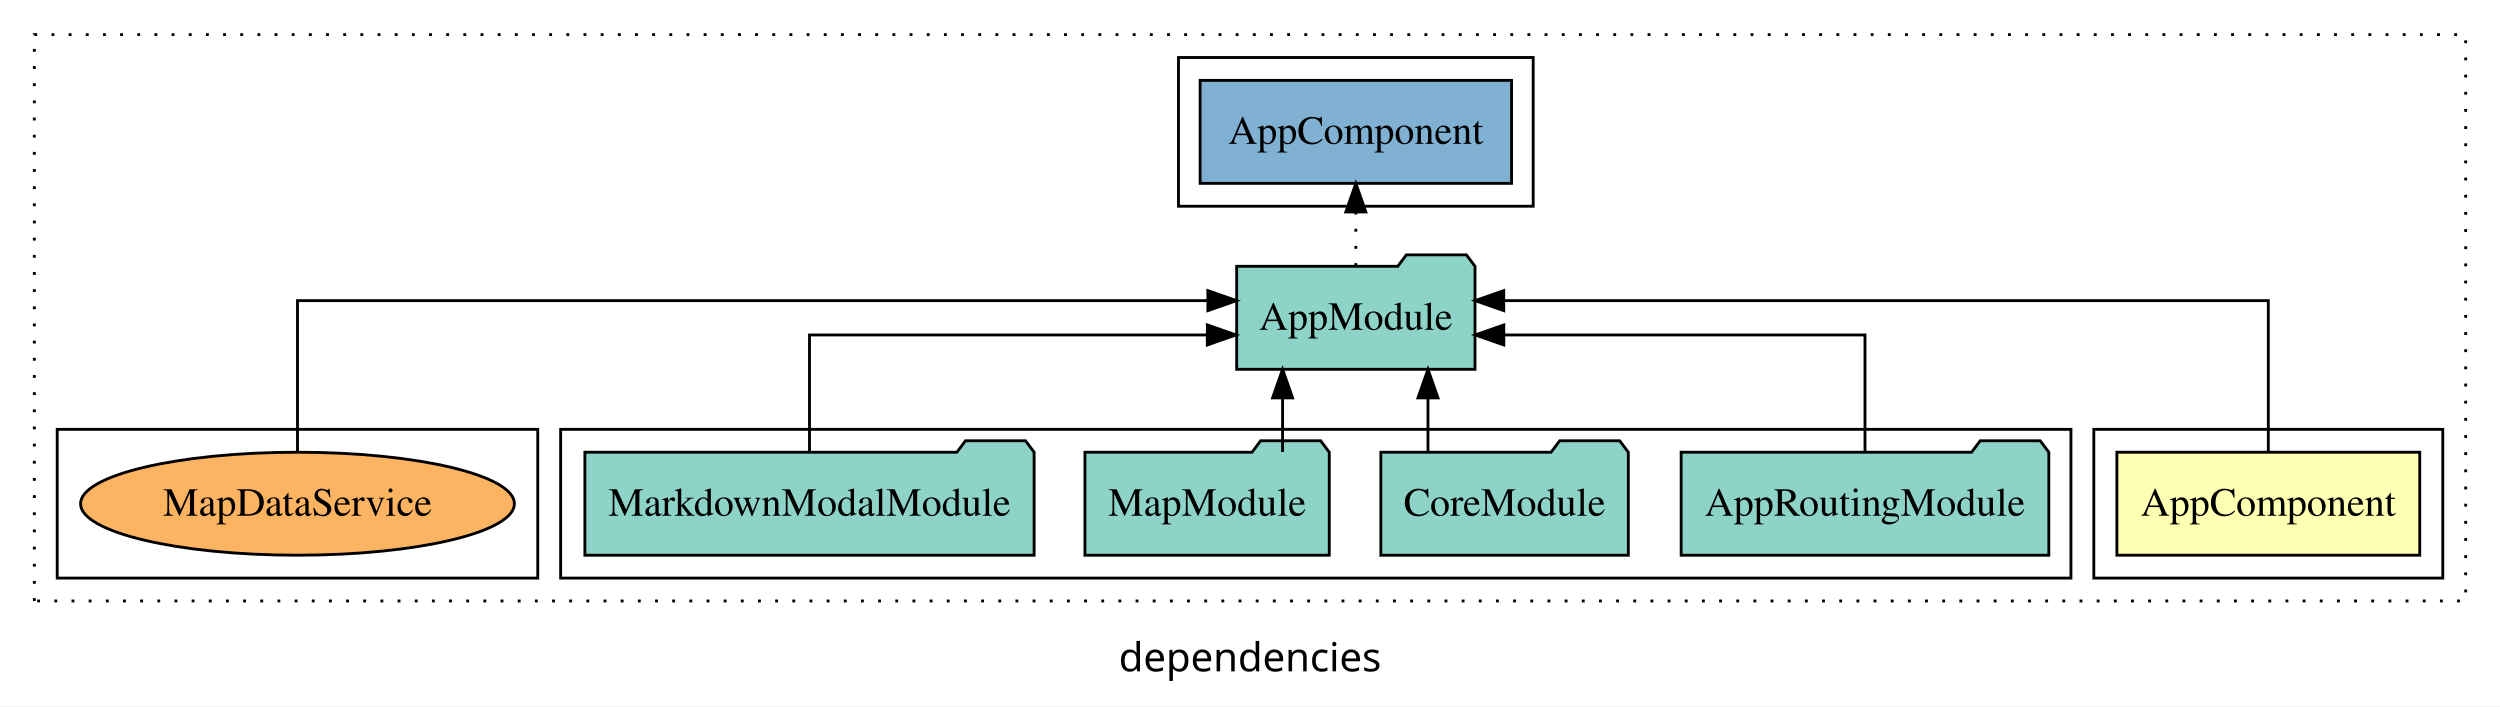
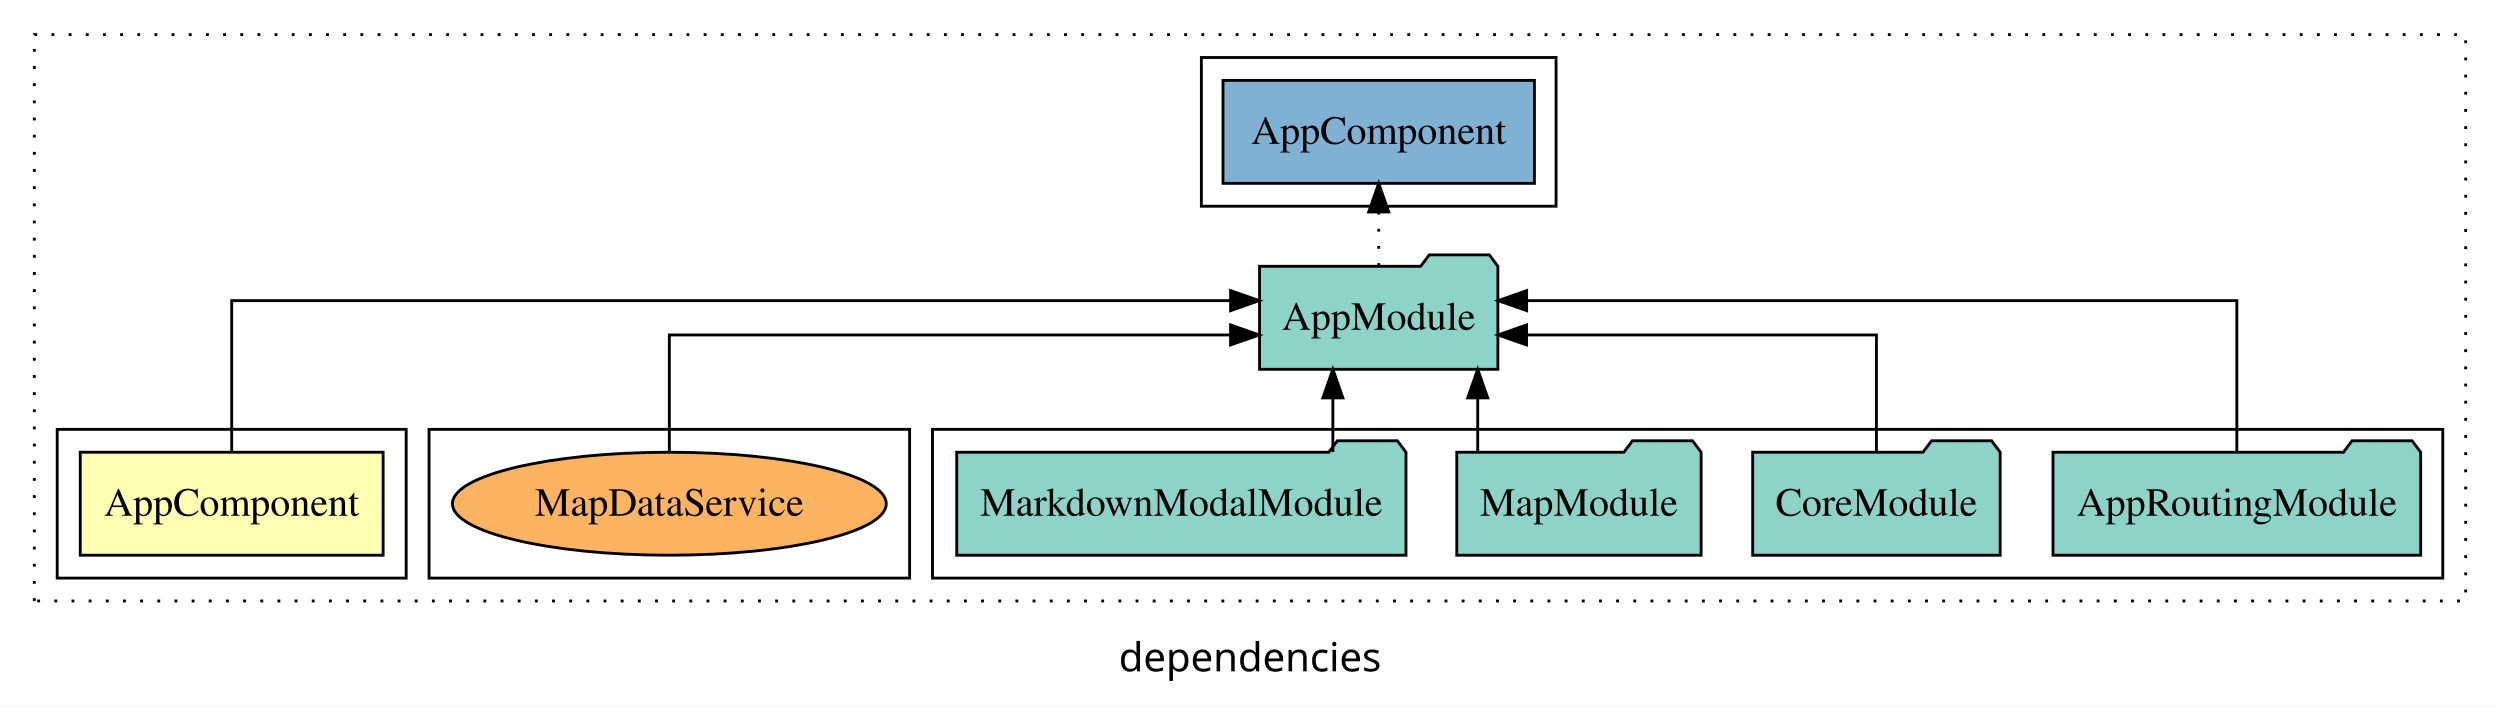
<svg xmlns="http://www.w3.org/2000/svg" width="874pt" height="247pt" viewBox="0.00 0.00 874.00 246.80">
  <g id="graph0" class="graph" transform="scale(1 1) rotate(0) translate(4 242.8)">
    <polygon fill="white" stroke="transparent" points="-4,4 -4,-242.8 870,-242.8 870,4 -4,4" />
    <text text-anchor="middle" x="433" y="-8.2" font-family="sans-serif" font-size="14.00">dependencies</text>
    <g id="clust1" class="cluster">
      <polygon fill="none" stroke="black" stroke-dasharray="1,5" points="8,-32.8 8,-230.8 858,-230.8 858,-32.8 8,-32.8" />
    </g>
-     <g id="clust2" class="cluster">
-       <polygon fill="none" stroke="black" points="728,-40.8 728,-92.8 850,-92.8 850,-40.8 728,-40.8" />
+     <g id="clust4" class="cluster">
+       <polygon fill="none" stroke="black" points="322,-40.8 322,-92.8 850,-92.8 850,-40.8 322,-40.8" />
    </g>
-     <g id="clust4" class="cluster">
-       <polygon fill="none" stroke="black" points="192,-40.8 192,-92.8 720,-92.8 720,-40.8 192,-40.8" />
+     <g id="clust7" class="cluster">
+       <polygon fill="none" stroke="black" points="146,-40.8 146,-92.8 314,-92.8 314,-40.8 146,-40.8" />
    </g>
    <g id="clust6" class="cluster">
-       <polygon fill="none" stroke="black" points="408,-170.8 408,-222.8 532,-222.8 532,-170.8 408,-170.8" />
+       <polygon fill="none" stroke="black" points="416,-170.8 416,-222.8 540,-222.8 540,-170.8 416,-170.8" />
    </g>
-     <g id="clust7" class="cluster">
-       <polygon fill="none" stroke="black" points="16,-40.8 16,-92.8 184,-92.8 184,-40.8 16,-40.8" />
+     <g id="clust2" class="cluster">
+       <polygon fill="none" stroke="black" points="16,-40.8 16,-92.8 138,-92.8 138,-40.8 16,-40.8" />
    </g>
    <g id="node1" class="node">
-       <polygon fill="#ffffb3" stroke="black" points="841.94,-84.8 736.06,-84.8 736.06,-48.8 841.94,-48.8 841.94,-84.8" />
-       <text text-anchor="middle" x="789" y="-62.6" font-family="Times,serif" font-size="14.00">AppComponent</text>
+       <polygon fill="#ffffb3" stroke="black" points="129.94,-84.8 24.06,-84.8 24.06,-48.8 129.94,-48.8 129.94,-84.8" />
+       <text text-anchor="middle" x="77" y="-62.6" font-family="Times,serif" font-size="14.00">AppComponent</text>
    </g>
    <g id="node2" class="node">
-       <polygon fill="#8dd3c7" stroke="black" points="511.66,-149.8 508.66,-153.8 487.66,-153.8 484.66,-149.8 428.34,-149.8 428.34,-113.8 511.66,-113.8 511.66,-149.8" />
-       <text text-anchor="middle" x="470" y="-127.6" font-family="Times,serif" font-size="14.00">AppModule</text>
+       <polygon fill="#8dd3c7" stroke="black" points="519.66,-149.8 516.66,-153.8 495.66,-153.8 492.66,-149.8 436.34,-149.8 436.34,-113.8 519.66,-113.8 519.66,-149.8" />
+       <text text-anchor="middle" x="478" y="-127.6" font-family="Times,serif" font-size="14.00">AppModule</text>
    </g>
    <g id="edge1" class="edge">
-       <path fill="none" stroke="black" d="M789,-85.08C789,-106.12 789,-137.8 789,-137.8 789,-137.8 521.7,-137.8 521.7,-137.8" />
-       <polygon fill="black" stroke="black" points="521.7,-134.3 511.7,-137.8 521.7,-141.3 521.7,-134.3" />
+       <path fill="none" stroke="black" d="M77,-85.08C77,-106.12 77,-137.8 77,-137.8 77,-137.8 426.22,-137.8 426.22,-137.8" />
+       <polygon fill="black" stroke="black" points="426.22,-141.3 436.22,-137.8 426.22,-134.3 426.22,-141.3" />
    </g>
    <g id="node7" class="node">
-       <polygon fill="#80b1d3" stroke="black" points="524.44,-214.8 415.56,-214.8 415.56,-178.8 524.44,-178.8 524.44,-214.8" />
-       <text text-anchor="middle" x="470" y="-192.6" font-family="Times,serif" font-size="14.00">AppComponent </text>
+       <polygon fill="#80b1d3" stroke="black" points="532.44,-214.8 423.56,-214.8 423.56,-178.8 532.44,-178.8 532.44,-214.8" />
+       <text text-anchor="middle" x="478" y="-192.6" font-family="Times,serif" font-size="14.00">AppComponent </text>
    </g>
    <g id="edge6" class="edge">
-       <path fill="none" stroke="black" stroke-dasharray="1,5" d="M470,-149.91C470,-149.91 470,-168.79 470,-168.79" />
-       <polygon fill="black" stroke="black" points="466.5,-168.79 470,-178.79 473.5,-168.79 466.5,-168.79" />
+       <path fill="none" stroke="black" stroke-dasharray="1,5" d="M478,-149.91C478,-149.91 478,-168.79 478,-168.79" />
+       <polygon fill="black" stroke="black" points="474.5,-168.79 478,-178.79 481.5,-168.79 474.5,-168.79" />
    </g>
    <g id="node3" class="node">
-       <polygon fill="#8dd3c7" stroke="black" points="712.27,-84.8 709.27,-88.8 688.27,-88.8 685.27,-84.8 583.73,-84.8 583.73,-48.8 712.27,-48.8 712.27,-84.8" />
-       <text text-anchor="middle" x="648" y="-62.6" font-family="Times,serif" font-size="14.00">AppRoutingModule</text>
+       <polygon fill="#8dd3c7" stroke="black" points="842.27,-84.8 839.27,-88.8 818.27,-88.8 815.27,-84.8 713.73,-84.8 713.73,-48.8 842.27,-48.8 842.27,-84.8" />
+       <text text-anchor="middle" x="778" y="-62.6" font-family="Times,serif" font-size="14.00">AppRoutingModule</text>
    </g>
    <g id="edge2" class="edge">
-       <path fill="none" stroke="black" d="M648,-84.82C648,-102.17 648,-125.8 648,-125.8 648,-125.8 521.73,-125.8 521.73,-125.8" />
-       <polygon fill="black" stroke="black" points="521.73,-122.3 511.73,-125.8 521.73,-129.3 521.73,-122.3" />
+       <path fill="none" stroke="black" d="M778,-85.08C778,-106.12 778,-137.8 778,-137.8 778,-137.8 529.71,-137.8 529.71,-137.8" />
+       <polygon fill="black" stroke="black" points="529.71,-134.3 519.71,-137.8 529.71,-141.3 529.71,-134.3" />
    </g>
    <g id="node4" class="node">
-       <polygon fill="#8dd3c7" stroke="black" points="565.26,-84.8 562.26,-88.8 541.26,-88.8 538.26,-84.8 478.74,-84.8 478.74,-48.8 565.26,-48.8 565.26,-84.8" />
-       <text text-anchor="middle" x="522" y="-62.6" font-family="Times,serif" font-size="14.00">CoreModule</text>
+       <polygon fill="#8dd3c7" stroke="black" points="695.26,-84.8 692.26,-88.8 671.26,-88.8 668.26,-84.8 608.74,-84.8 608.74,-48.8 695.26,-48.8 695.26,-84.8" />
+       <text text-anchor="middle" x="652" y="-62.6" font-family="Times,serif" font-size="14.00">CoreModule</text>
    </g>
    <g id="edge3" class="edge">
-       <path fill="none" stroke="black" d="M495.22,-84.91C495.22,-84.91 495.22,-103.79 495.22,-103.79" />
-       <polygon fill="black" stroke="black" points="491.72,-103.79 495.22,-113.79 498.72,-103.79 491.72,-103.79" />
+       <path fill="none" stroke="black" d="M652,-84.82C652,-102.17 652,-125.8 652,-125.8 652,-125.8 529.68,-125.8 529.68,-125.8" />
+       <polygon fill="black" stroke="black" points="529.68,-122.3 519.68,-125.8 529.68,-129.3 529.68,-122.3" />
    </g>
    <g id="node5" class="node">
-       <polygon fill="#8dd3c7" stroke="black" points="460.71,-84.8 457.71,-88.8 436.71,-88.8 433.71,-84.8 375.29,-84.8 375.29,-48.8 460.71,-48.8 460.71,-84.8" />
-       <text text-anchor="middle" x="418" y="-62.6" font-family="Times,serif" font-size="14.00">MapModule</text>
+       <polygon fill="#8dd3c7" stroke="black" points="590.71,-84.8 587.71,-88.8 566.71,-88.8 563.71,-84.8 505.29,-84.8 505.29,-48.8 590.71,-48.8 590.71,-84.8" />
+       <text text-anchor="middle" x="548" y="-62.6" font-family="Times,serif" font-size="14.00">MapModule</text>
    </g>
    <g id="edge4" class="edge">
-       <path fill="none" stroke="black" d="M444.39,-84.91C444.39,-84.91 444.39,-103.79 444.39,-103.79" />
-       <polygon fill="black" stroke="black" points="440.89,-103.79 444.39,-113.79 447.89,-103.79 440.89,-103.79" />
+       <path fill="none" stroke="black" d="M512.61,-84.91C512.61,-84.91 512.61,-103.79 512.61,-103.79" />
+       <polygon fill="black" stroke="black" points="509.11,-103.79 512.61,-113.79 516.11,-103.79 509.11,-103.79" />
    </g>
    <g id="node6" class="node">
-       <polygon fill="#8dd3c7" stroke="black" points="357.53,-84.8 354.53,-88.8 333.53,-88.8 330.53,-84.8 200.47,-84.8 200.47,-48.8 357.53,-48.8 357.53,-84.8" />
-       <text text-anchor="middle" x="279" y="-62.6" font-family="Times,serif" font-size="14.00">MarkdownModalModule</text>
+       <polygon fill="#8dd3c7" stroke="black" points="487.53,-84.8 484.53,-88.8 463.53,-88.8 460.53,-84.8 330.47,-84.8 330.47,-48.8 487.53,-48.8 487.53,-84.8" />
+       <text text-anchor="middle" x="409" y="-62.6" font-family="Times,serif" font-size="14.00">MarkdownModalModule</text>
    </g>
    <g id="edge5" class="edge">
-       <path fill="none" stroke="black" d="M279,-84.82C279,-102.17 279,-125.8 279,-125.8 279,-125.8 418.08,-125.8 418.08,-125.8" />
-       <polygon fill="black" stroke="black" points="418.08,-129.3 428.08,-125.8 418.08,-122.3 418.08,-129.3" />
+       <path fill="none" stroke="black" d="M461.97,-84.91C461.97,-84.91 461.97,-103.79 461.97,-103.79" />
+       <polygon fill="black" stroke="black" points="458.47,-103.79 461.97,-113.79 465.47,-103.79 458.47,-103.79" />
    </g>
    <g id="node8" class="node">
-       <ellipse fill="#fdb462" stroke="black" cx="100" cy="-66.8" rx="75.84" ry="18" />
-       <text text-anchor="middle" x="100" y="-62.6" font-family="Times,serif" font-size="14.00">MapDataService</text>
+       <ellipse fill="#fdb462" stroke="black" cx="230" cy="-66.8" rx="75.84" ry="18" />
+       <text text-anchor="middle" x="230" y="-62.6" font-family="Times,serif" font-size="14.00">MapDataService</text>
    </g>
    <g id="edge7" class="edge">
-       <path fill="none" stroke="black" d="M100,-85.08C100,-106.12 100,-137.8 100,-137.8 100,-137.8 418.28,-137.8 418.28,-137.8" />
-       <polygon fill="black" stroke="black" points="418.28,-141.3 428.28,-137.8 418.28,-134.3 418.28,-141.3" />
+       <path fill="none" stroke="black" d="M230,-84.82C230,-102.17 230,-125.8 230,-125.8 230,-125.8 426.21,-125.8 426.21,-125.8" />
+       <polygon fill="black" stroke="black" points="426.21,-129.3 436.21,-125.8 426.21,-122.3 426.21,-129.3" />
    </g>
  </g>
</svg>
